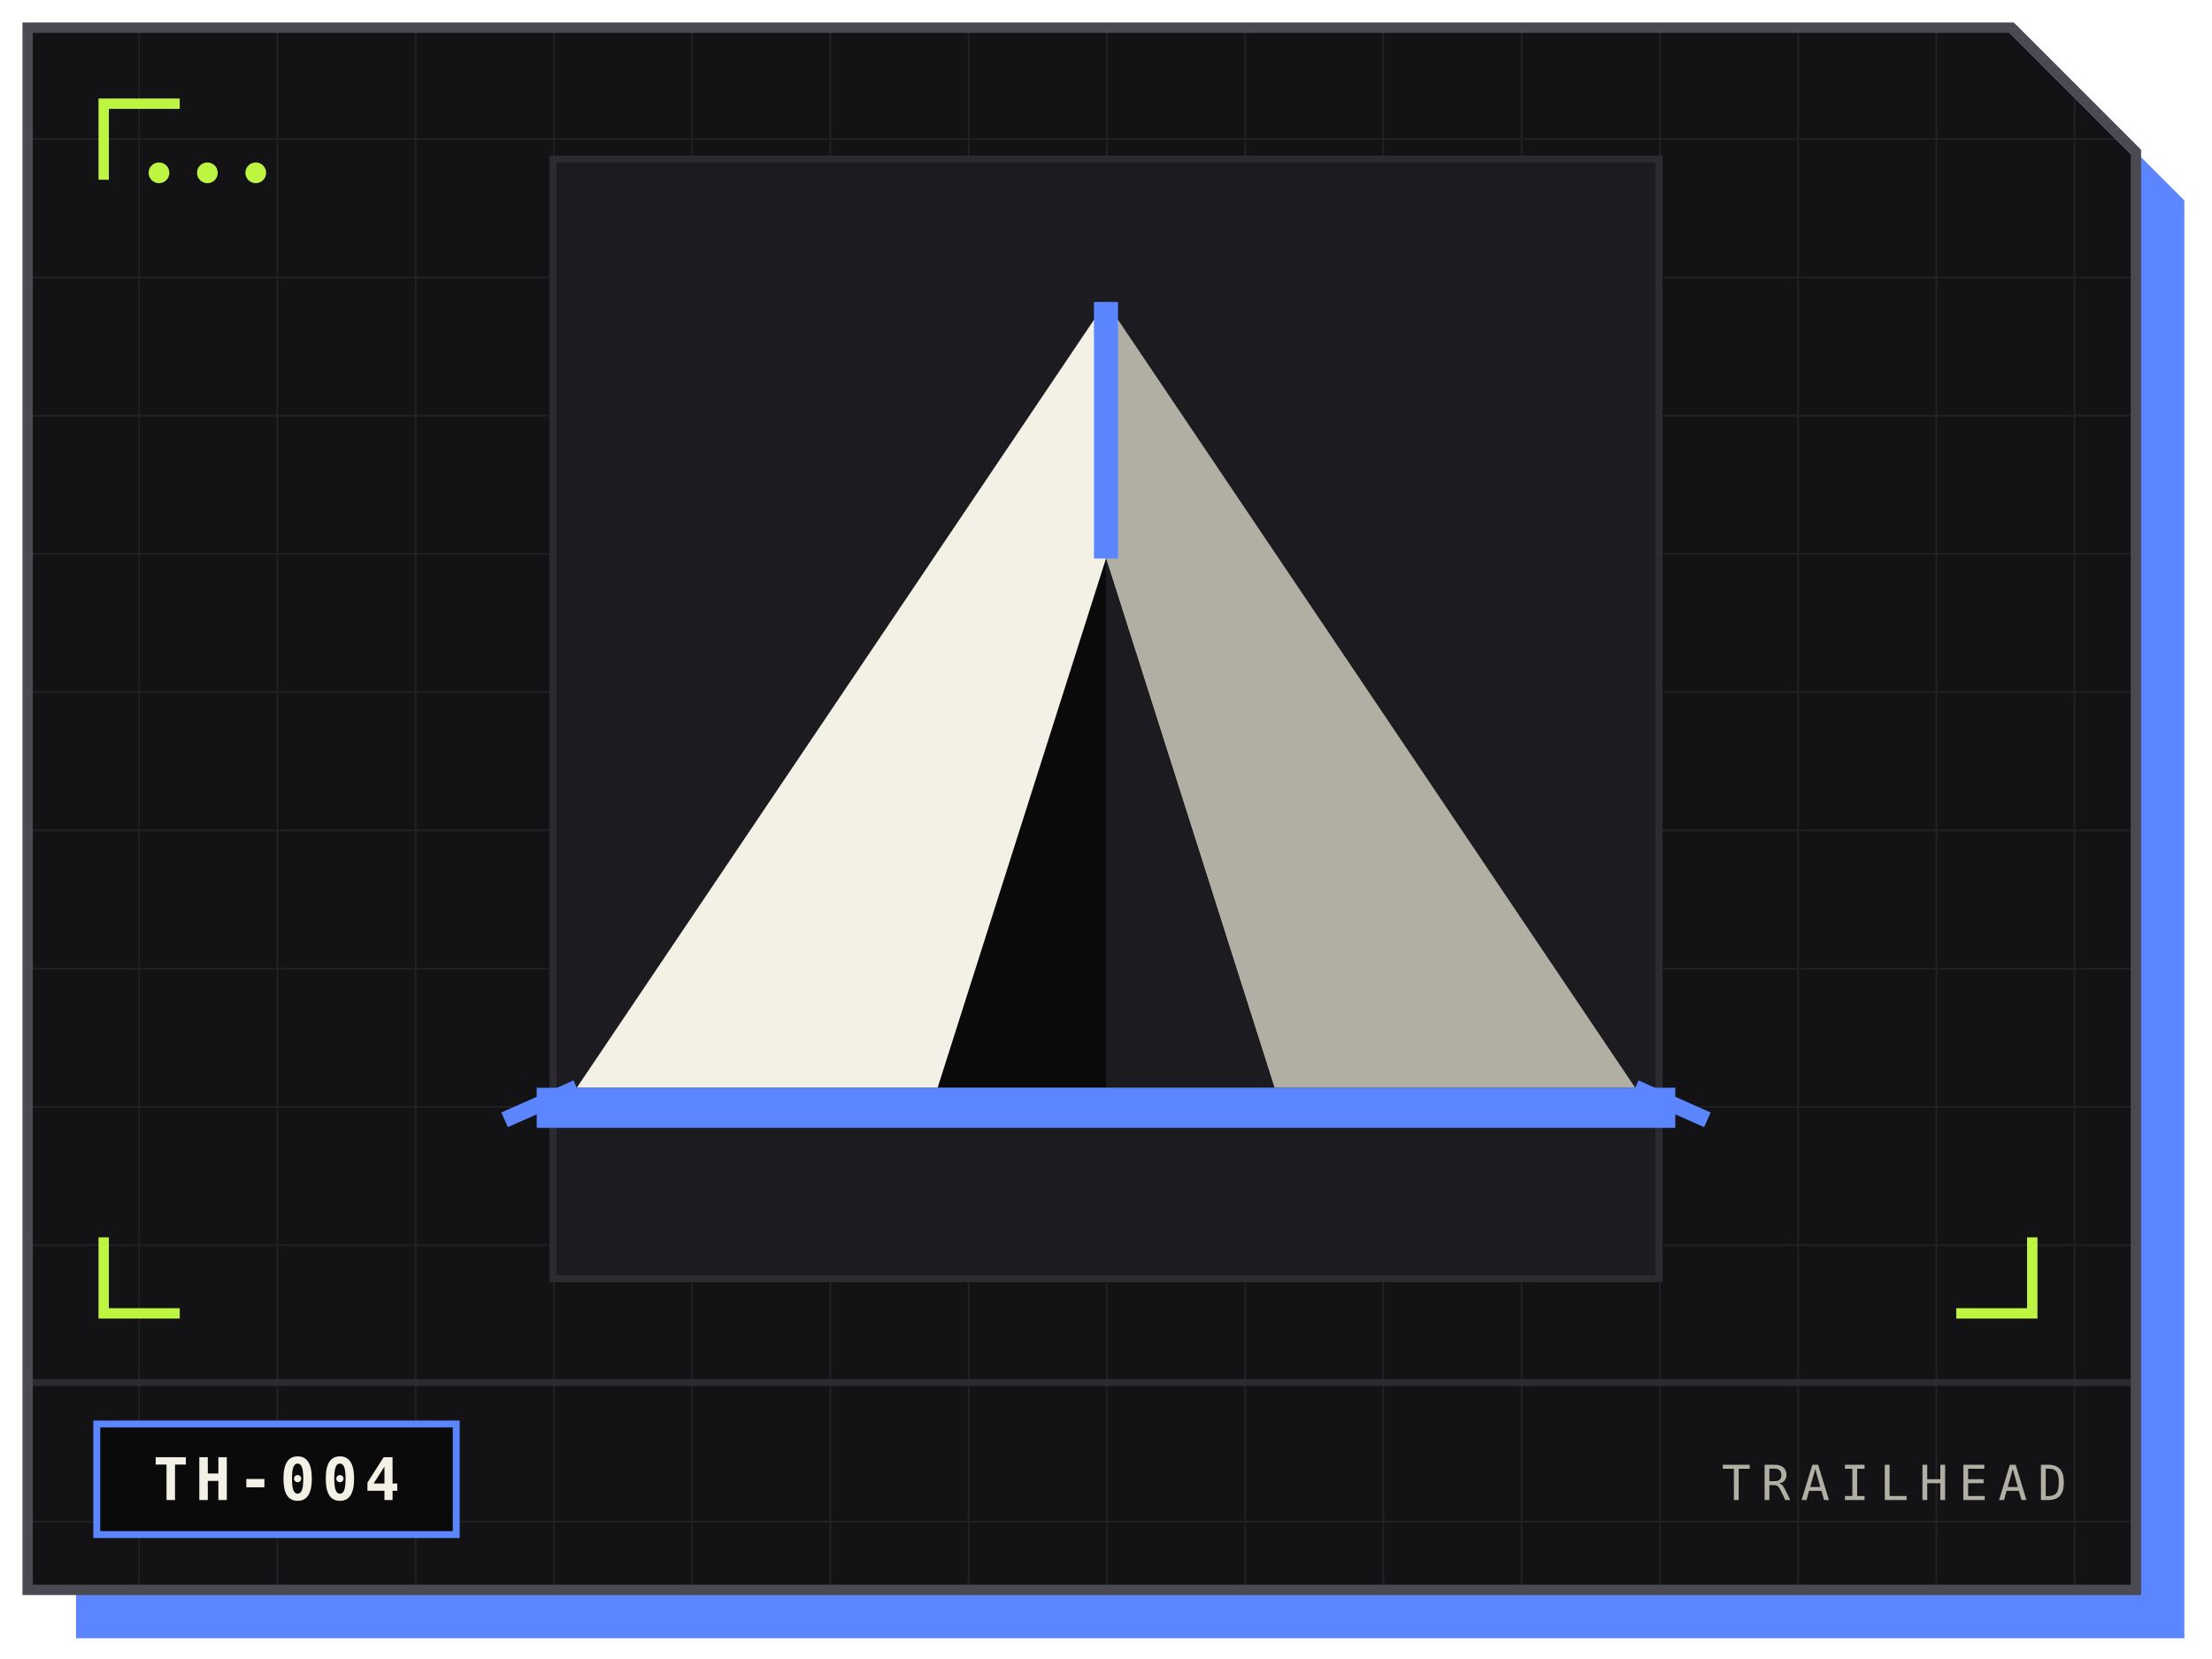
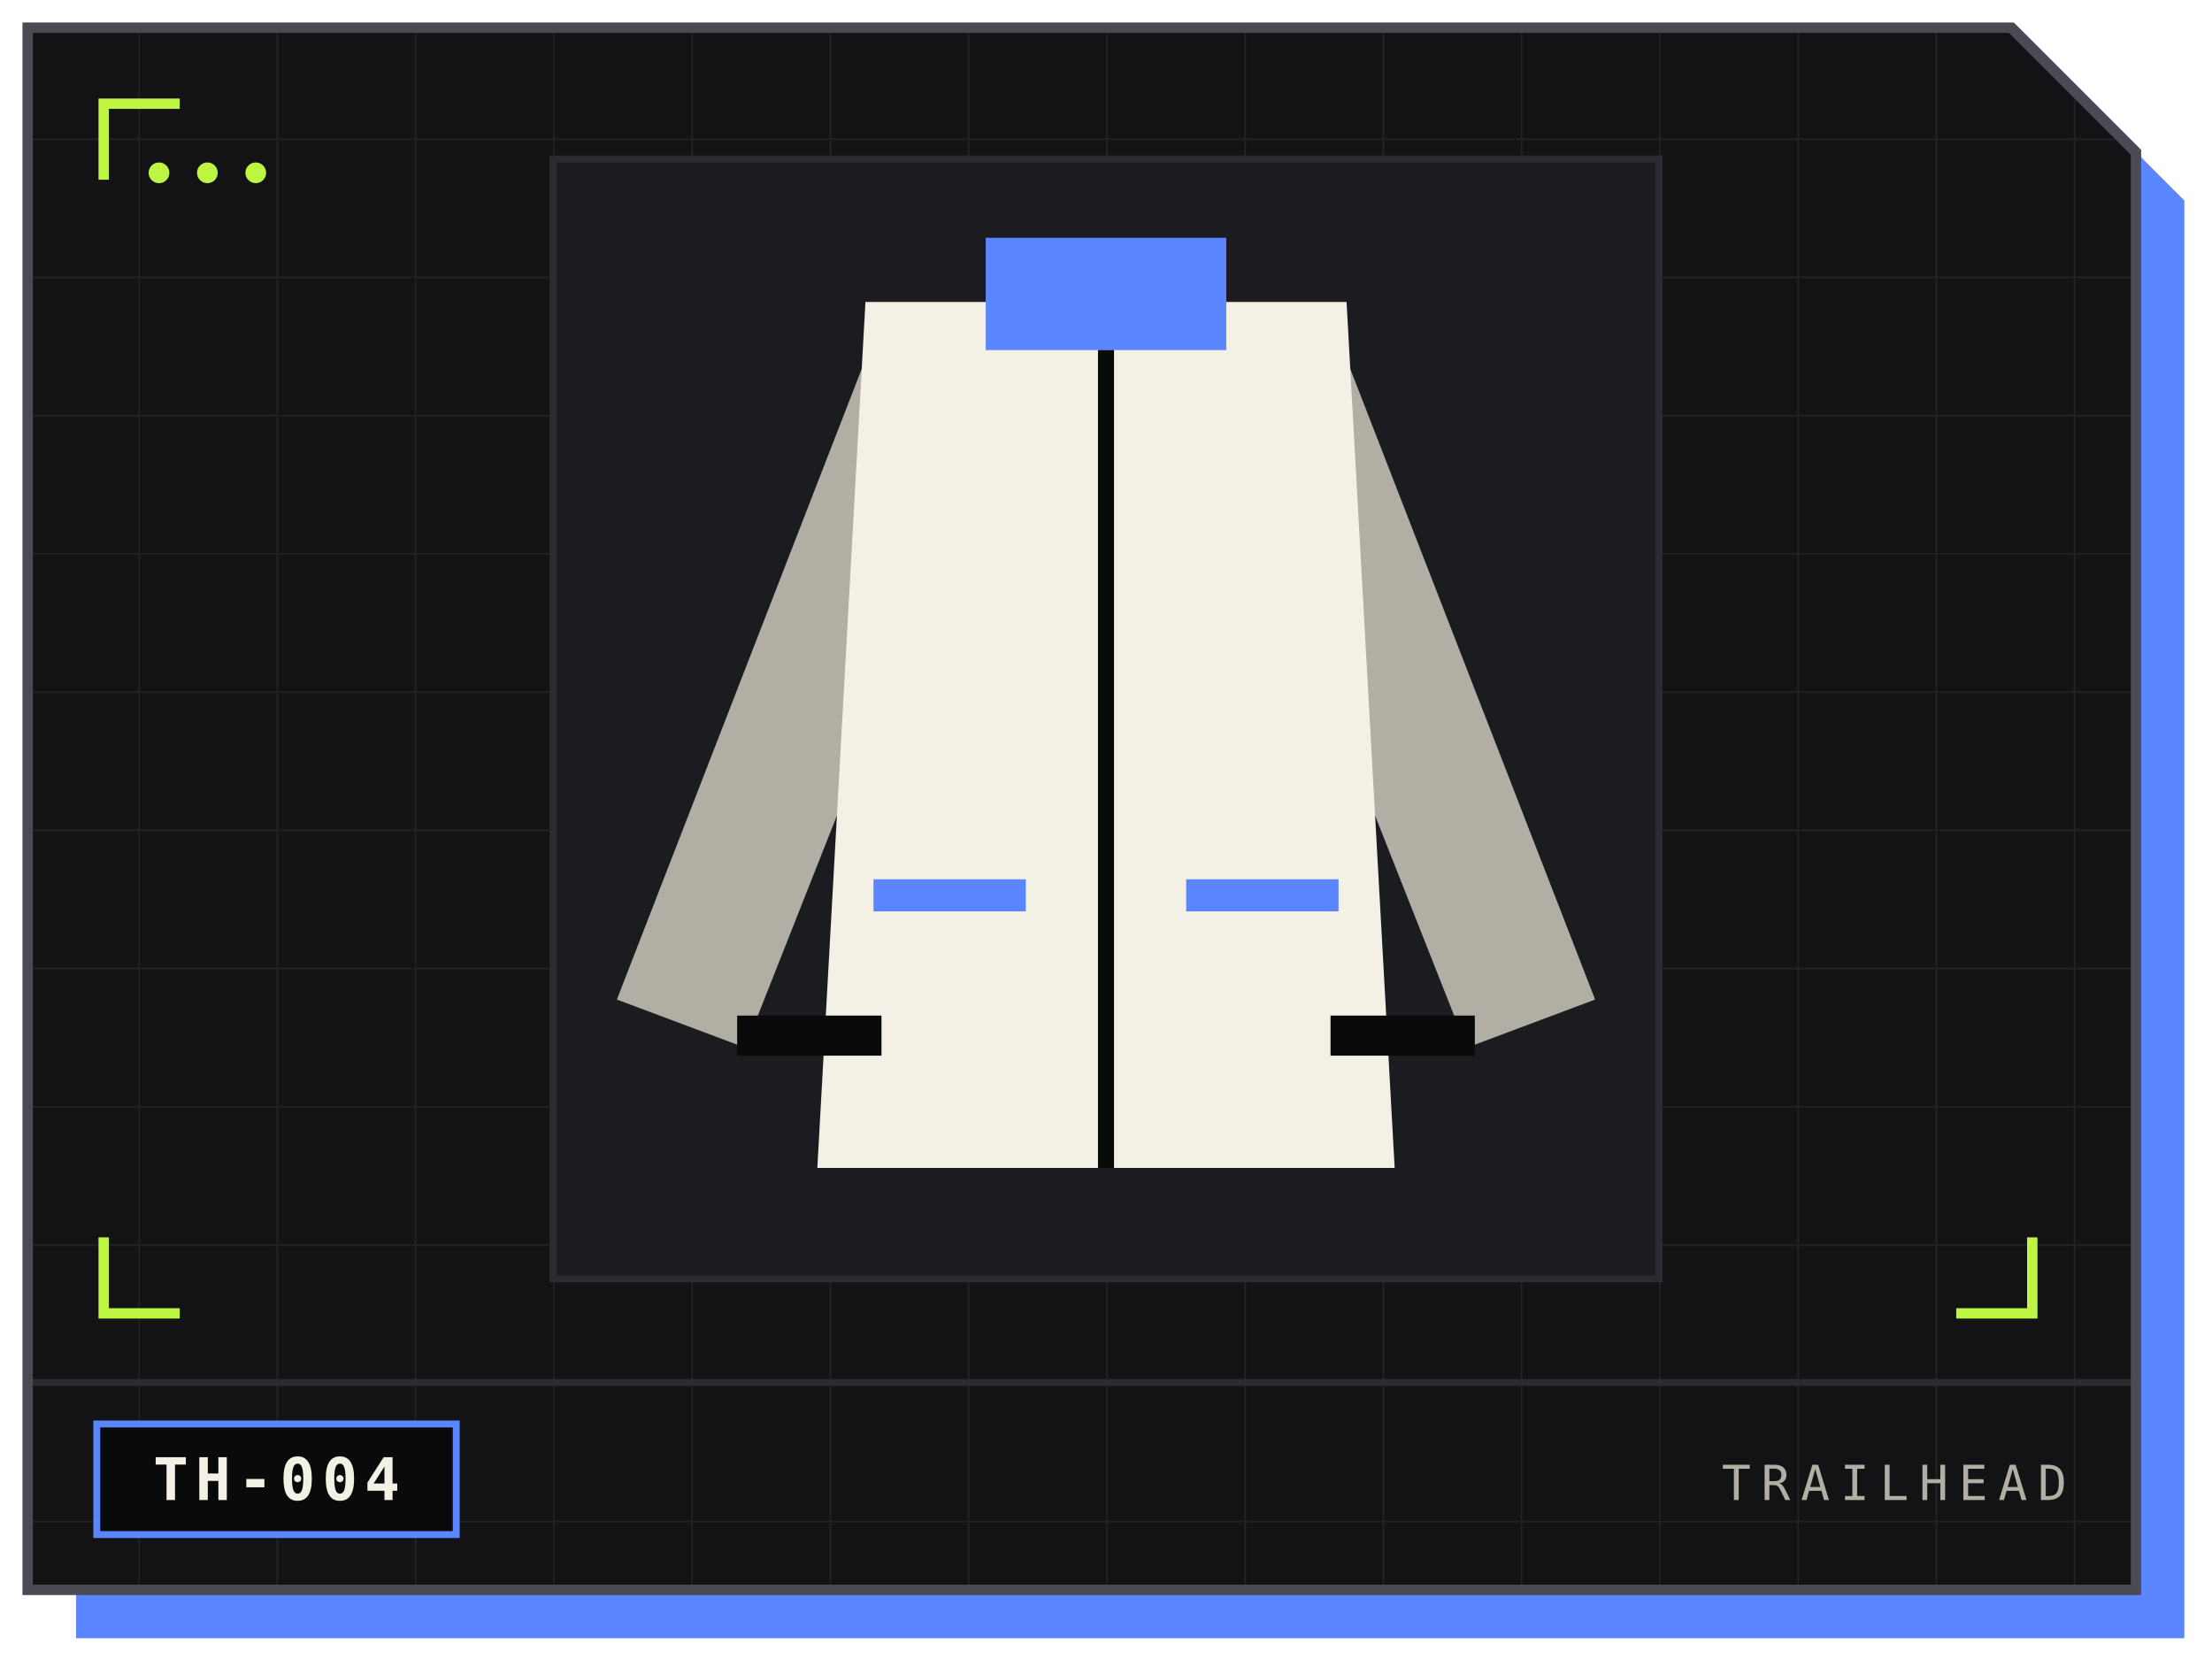
<svg xmlns="http://www.w3.org/2000/svg" viewBox="0 0 640 480" width="640" height="480" role="img">
  <style>.c{fill:#f3f0e6}.C{stroke:#f3f0e6;fill:none}.a{fill:#5c86ff}.A{stroke:#5c86ff;fill:none}.s{fill:#bef542}.S{stroke:#bef542;fill:none}.m{fill:#b1aea3}.M{stroke:#b1aea3;fill:none}.d{fill:#0a0a0b}.D{stroke:#0a0a0b;fill:none}.p{fill:#1c1c20}.P{stroke:#1c1c20;fill:none}</style>
  <defs>
    <clipPath id="kTH004">
      <polygon points="8,8 582,8 618,44 618,460 8,460" />
    </clipPath>
    <pattern id="gTH004" width="40" height="40" patternUnits="userSpaceOnUse">
      <path d="M40 0H0V40" fill="none" stroke="#2b2b31" stroke-width="1" />
    </pattern>
  </defs>
  <polygon points="22,22 596,22 632,58 632,474 22,474" fill="#5c86ff" />
  <polygon points="8,8 582,8 618,44 618,460 8,460" fill="#131315" />
  <g clip-path="url(#kTH004)">
    <rect width="640" height="480" fill="url(#gTH004)" opacity=".55" />
  </g>
  <path d="M52 30H30V52" class="S" stroke-width="3" />
  <path d="M52 380H30V358" class="S" stroke-width="3" />
  <path d="M566 380H588V358" class="S" stroke-width="3" />
  <circle cx="46" cy="50" r="3" class="s" />
  <circle cx="60" cy="50" r="3" class="s" />
  <circle cx="74" cy="50" r="3" class="s" />
  <rect x="160" y="46" width="320" height="324" fill="#1c1c20" stroke="#2b2b31" stroke-width="2" />
  <g transform="translate(320 208) scale(1.16) rotate(0)">
-     <polygon points="-132,92 0,-104 0,92" class="c" />
-     <polygon points="0,-104 132,92 0,92" class="m" />
-     <polygon points="0,-40 -42,92 42,92" class="d" />
-     <polygon points="0,-40 0,92 42,92" class="p" />
-     <rect x="-142" y="92" width="284" height="10" class="a" />
-     <path d="M0 -104L0 -40" class="A" stroke-width="6" />
-     <path d="M-132 92L-150 100" class="A" stroke-width="4" />
-     <path d="M132 92L150 100" class="A" stroke-width="4" />
+     <polygon points="-56,-100 -122,70 -90,82 -56,-4" class="m" />
+     <polygon points="56,-100 122,70 90,82 56,-4" class="m" />
+     <polygon points="-60,-104 60,-104 72,112 -72,112" class="c" />
+     <rect x="-30" y="-120" width="60" height="28" class="a" />
+     <path d="M0 -92L0 112" class="D" stroke-width="4" />
+     <rect x="-58" y="40" width="38" height="8" class="a" />
+     <rect x="20" y="40" width="38" height="8" class="a" />
+     <rect x="-92" y="74" width="36" height="10" class="d" />
+     <rect x="56" y="74" width="36" height="10" class="d" />
  </g>
  <path d="M8 400H618" stroke="#2b2b31" stroke-width="2" />
  <rect x="28" y="412" width="104" height="32" fill="#0a0a0b" stroke="#5c86ff" stroke-width="2" />
  <text x="80" y="434" text-anchor="middle" font-family="IBM Plex Mono, ui-monospace, monospace" font-size="17" font-weight="700" letter-spacing="2" fill="#f3f0e6">TH-004</text>
  <text x="598" y="434" text-anchor="end" font-family="IBM Plex Mono, ui-monospace, monospace" font-size="14" letter-spacing="3" fill="#b1aea3">TRAILHEAD</text>
  <path d="M582 8L618 44" stroke="#5c86ff" stroke-width="3" />
  <polygon points="8,8 582,8 618,44 618,460 8,460" fill="none" stroke="#4a4a53" stroke-width="3" />
</svg>
